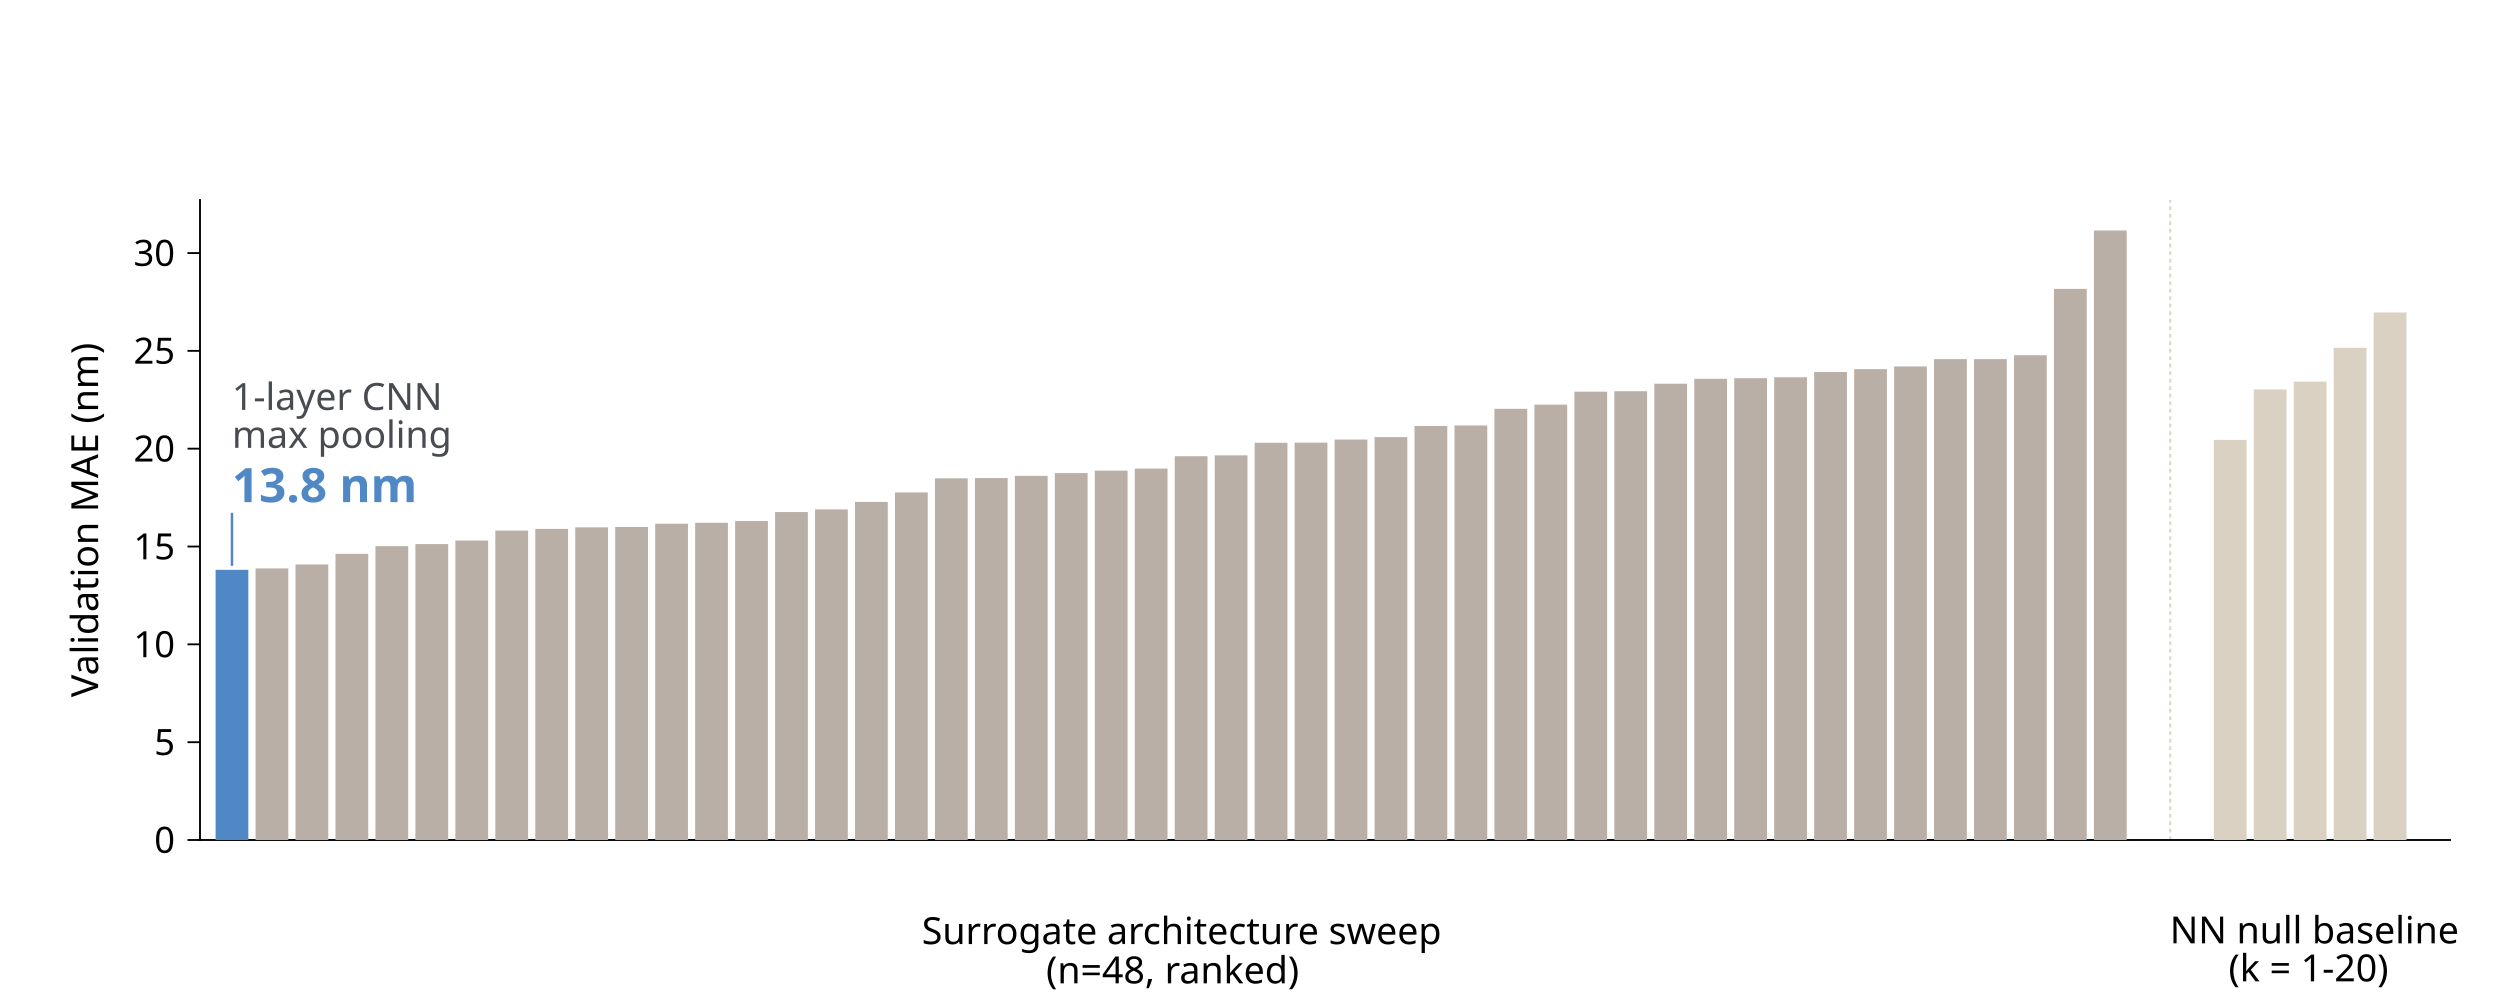
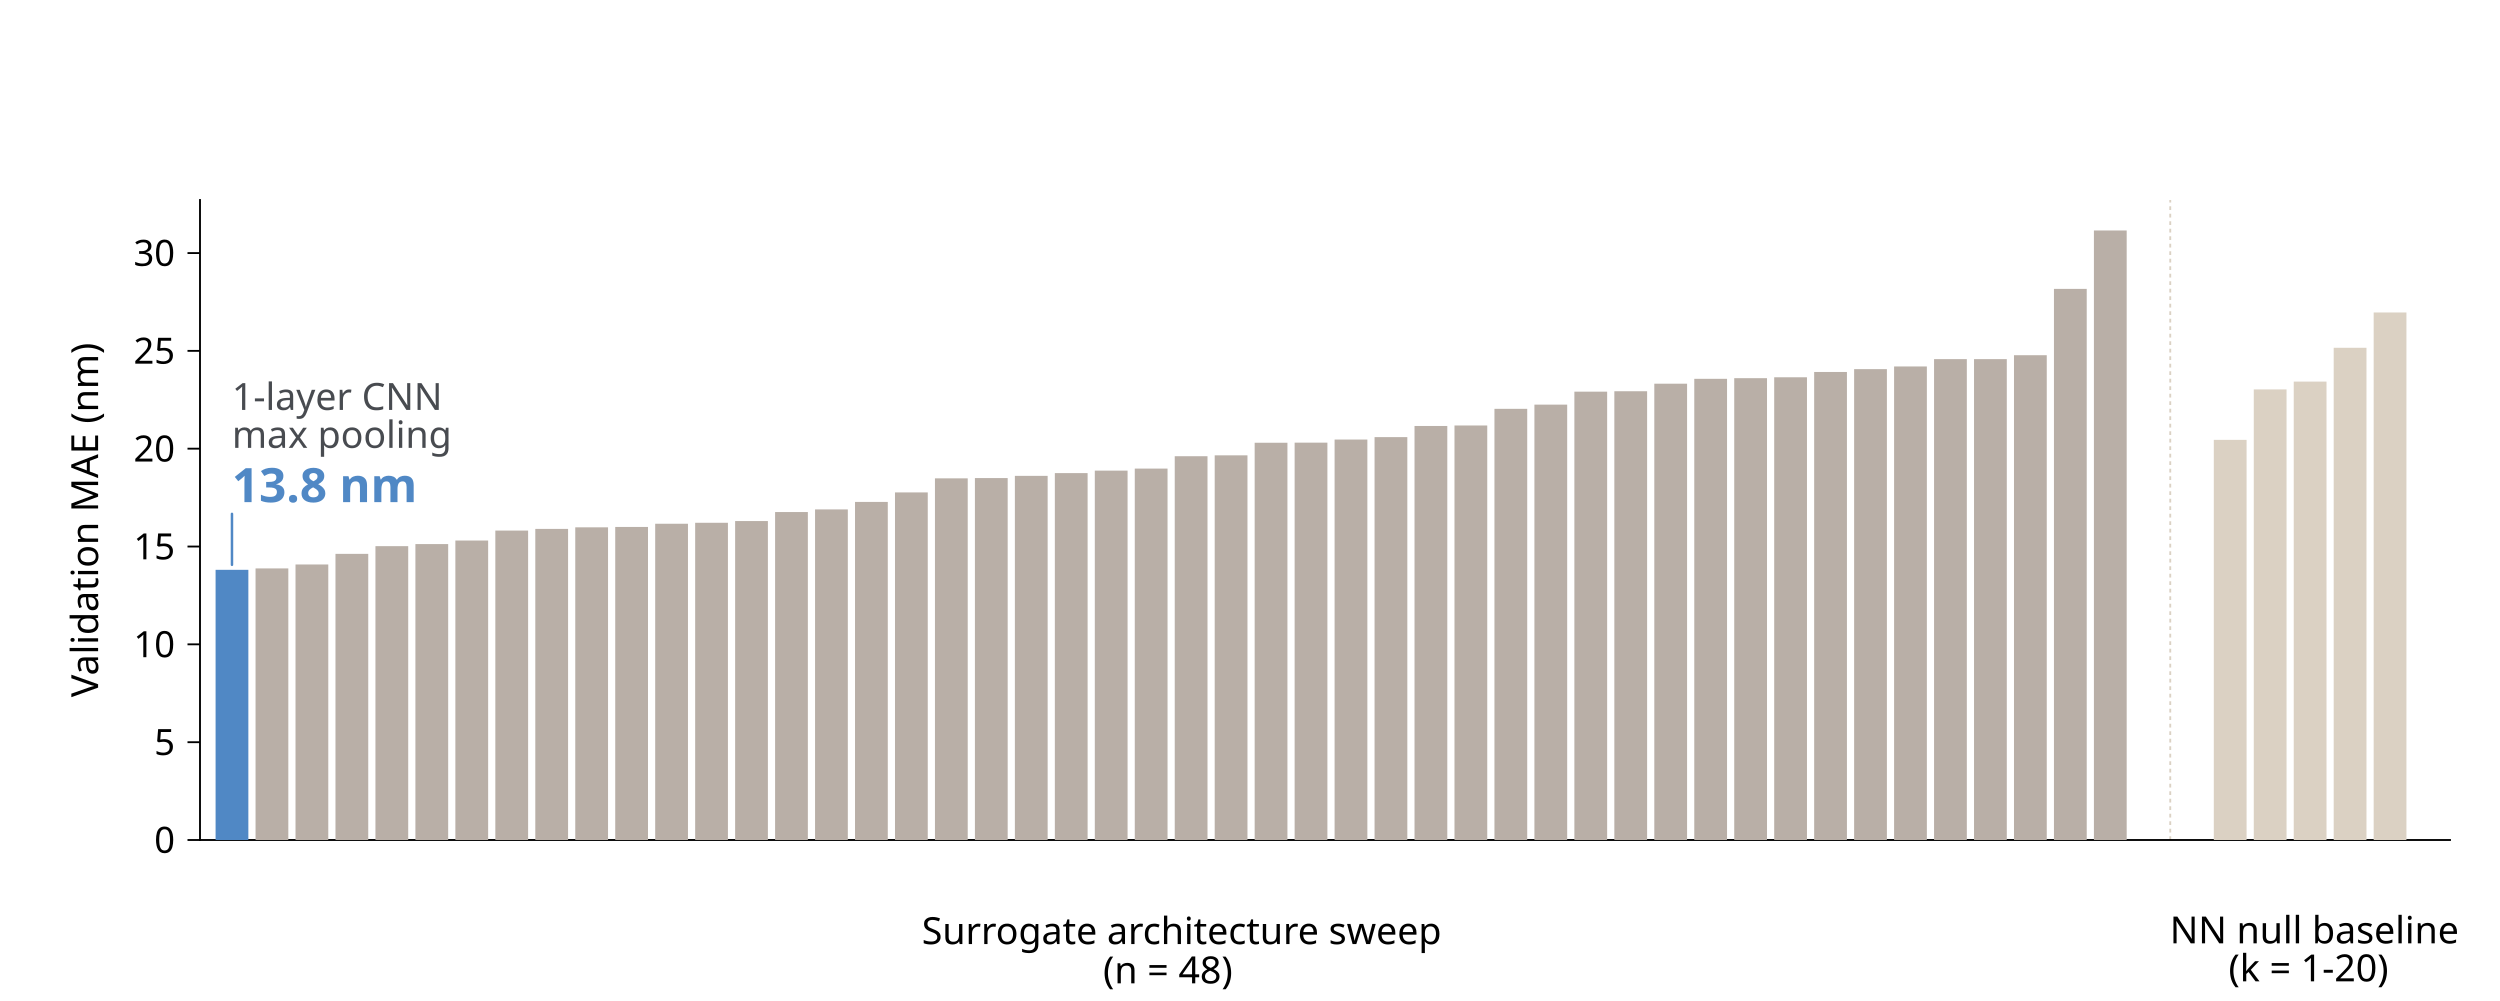
<svg xmlns="http://www.w3.org/2000/svg" xmlns:xlink="http://www.w3.org/1999/xlink" width="1000pt" height="400pt" viewBox="0 0 1000 400" version="1.1">
  <defs>
    <style type="text/css">*{stroke-linejoin: round; stroke-linecap: butt}</style>
  </defs>
  <g id="figure_1">
    <g id="patch_1">
      <path d="M 0 400  L 1000 400  L 1000 0  L 0 0  L 0 400  z " style="fill: none" />
    </g>
    <g id="axes_1">
      <g id="patch_2">
        <path d="M 80 336  L 980 336  L 980 80  L 80 80  L 80 336  z " style="fill: none" />
      </g>
      <g id="matplotlib.axis_1" />
      <g id="matplotlib.axis_2">
        <g id="ytick_1">
          <g id="line2d_1">
            <defs>
-               <path id="mafc2cc24f1" d="M 0 0  L -5 0  " style="stroke: #000000; stroke-width: 0.75" />
+               <path id="m97be794097" d="M 0 0  L -5 0  " style="stroke: #000000; stroke-width: 0.75" />
            </defs>
            <g>
-               <use xlink:href="#mafc2cc24f1" x="80" y="336" style="stroke: #000000; stroke-width: 0.75" />
+               <use xlink:href="#m97be794097" x="80" y="336" style="stroke: #000000; stroke-width: 0.75" />
            </g>
          </g>
          <g id="text_1">
            <text style="font-size: 14.5px; font-family: 'Atkinson Hyperlegible Mono'; text-anchor: end" x="70" y="341.133" transform="rotate(-0 70 341.1328)">0</text>
          </g>
        </g>
        <g id="ytick_2">
          <g id="line2d_2">
            <g>
-               <use xlink:href="#mafc2cc24f1" x="80" y="296.869" style="stroke: #000000; stroke-width: 0.75" />
+               <use xlink:href="#m97be794097" x="80" y="296.869" style="stroke: #000000; stroke-width: 0.75" />
            </g>
          </g>
          <g id="text_2">
            <text style="font-size: 14.5px; font-family: 'Atkinson Hyperlegible Mono'; text-anchor: end" x="70" y="302.002" transform="rotate(-0 70 302.002)">5</text>
          </g>
        </g>
        <g id="ytick_3">
          <g id="line2d_3">
            <g>
-               <use xlink:href="#mafc2cc24f1" x="80" y="257.738" style="stroke: #000000; stroke-width: 0.75" />
+               <use xlink:href="#m97be794097" x="80" y="257.738" style="stroke: #000000; stroke-width: 0.75" />
            </g>
          </g>
          <g id="text_3">
            <text style="font-size: 14.5px; font-family: 'Atkinson Hyperlegible Mono'; text-anchor: end" x="70" y="262.871" transform="rotate(-0 70 262.8712)">10</text>
          </g>
        </g>
        <g id="ytick_4">
          <g id="line2d_4">
            <g>
-               <use xlink:href="#mafc2cc24f1" x="80" y="218.608" style="stroke: #000000; stroke-width: 0.75" />
+               <use xlink:href="#m97be794097" x="80" y="218.608" style="stroke: #000000; stroke-width: 0.75" />
            </g>
          </g>
          <g id="text_4">
            <text style="font-size: 14.5px; font-family: 'Atkinson Hyperlegible Mono'; text-anchor: end" x="70" y="223.74" transform="rotate(-0 70 223.7403)">15</text>
          </g>
        </g>
        <g id="ytick_5">
          <g id="line2d_5">
            <g>
-               <use xlink:href="#mafc2cc24f1" x="80" y="179.477" style="stroke: #000000; stroke-width: 0.75" />
+               <use xlink:href="#m97be794097" x="80" y="179.477" style="stroke: #000000; stroke-width: 0.75" />
            </g>
          </g>
          <g id="text_5">
            <text style="font-size: 14.5px; font-family: 'Atkinson Hyperlegible Mono'; text-anchor: end" x="70" y="184.61" transform="rotate(-0 70 184.6095)">20</text>
          </g>
        </g>
        <g id="ytick_6">
          <g id="line2d_6">
            <g>
-               <use xlink:href="#mafc2cc24f1" x="80" y="140.346" style="stroke: #000000; stroke-width: 0.75" />
+               <use xlink:href="#m97be794097" x="80" y="140.346" style="stroke: #000000; stroke-width: 0.75" />
            </g>
          </g>
          <g id="text_6">
            <text style="font-size: 14.5px; font-family: 'Atkinson Hyperlegible Mono'; text-anchor: end" x="70" y="145.479" transform="rotate(-0 70 145.4787)">25</text>
          </g>
        </g>
        <g id="ytick_7">
          <g id="line2d_7">
            <g>
-               <use xlink:href="#mafc2cc24f1" x="80" y="101.215" style="stroke: #000000; stroke-width: 0.75" />
+               <use xlink:href="#m97be794097" x="80" y="101.215" style="stroke: #000000; stroke-width: 0.75" />
            </g>
          </g>
          <g id="text_7">
            <text style="font-size: 14.5px; font-family: 'Atkinson Hyperlegible Mono'; text-anchor: end" x="70" y="106.348" transform="rotate(-0 70 106.3479)">30</text>
          </g>
        </g>
        <g id="text_8">
          <text style="font-weight: 500; font-size: 15px; font-family: 'Atkinson Hyperlegible Next', 'Noto Sans', 'DejaVu Sans'; text-anchor: middle" x="39.241" y="208" transform="rotate(-90 39.24063 208)">Validation MAE (nm)</text>
        </g>
      </g>
      <g id="line2d_8">
-         <path d="M 868.099 336  L 868.099 80  " clip-path="url(#paa9436834a)" style="fill: none; stroke-dasharray: 1.5,1.5; stroke-dashoffset: 0; stroke: #dbd1c3; stroke-width: 0.75" />
+         <path d="M 868.099 336  L 868.099 80  " clip-path="url(#p650ecd77bf)" style="fill: none; stroke-dasharray: 1.5,1.5; stroke-dashoffset: 0; stroke: #dbd1c3; stroke-width: 0.75" />
      </g>
      <g id="patch_3">
        <path d="M 80 336  L 80 80  " style="fill: none; stroke: #000000; stroke-width: 0.75; stroke-linejoin: miter; stroke-linecap: square" />
      </g>
      <g id="patch_4">
        <path d="M 80 336  L 980 336  " style="fill: none; stroke: #000000; stroke-width: 0.75; stroke-linejoin: miter; stroke-linecap: square" />
      </g>
      <g id="patch_5">
-         <path d="M 86.234 336  L 99.343 336  L 99.343 227.929  L 86.234 227.929  z " clip-path="url(#paa9436834a)" style="fill: #5088c5" />
+         <path d="M 86.234 336  L 99.343 336  L 99.343 227.929  L 86.234 227.929  z " clip-path="url(#p650ecd77bf)" style="fill: #5088c5" />
      </g>
      <g id="patch_6">
-         <path d="M 102.22 336  L 115.329 336  L 115.329 227.366  L 102.22 227.366  z " clip-path="url(#paa9436834a)" style="fill: #b9afa7" />
+         <path d="M 102.22 336  L 115.329 336  L 115.329 227.366  L 102.22 227.366  z " clip-path="url(#p650ecd77bf)" style="fill: #b9afa7" />
      </g>
      <g id="patch_7">
-         <path d="M 118.206 336  L 131.314 336  L 131.314 225.79  L 118.206 225.79  z " clip-path="url(#paa9436834a)" style="fill: #b9afa7" />
+         <path d="M 118.206 336  L 131.314 336  L 131.314 225.79  L 118.206 225.79  z " clip-path="url(#p650ecd77bf)" style="fill: #b9afa7" />
      </g>
      <g id="patch_8">
-         <path d="M 134.192 336  L 147.3 336  L 147.3 221.543  L 134.192 221.543  z " clip-path="url(#paa9436834a)" style="fill: #b9afa7" />
+         <path d="M 134.192 336  L 147.3 336  L 147.3 221.543  L 134.192 221.543  z " clip-path="url(#p650ecd77bf)" style="fill: #b9afa7" />
      </g>
      <g id="patch_9">
-         <path d="M 150.178 336  L 163.286 336  L 163.286 218.46  L 150.178 218.46  z " clip-path="url(#paa9436834a)" style="fill: #b9afa7" />
+         <path d="M 150.178 336  L 163.286 336  L 163.286 218.46  L 150.178 218.46  z " clip-path="url(#p650ecd77bf)" style="fill: #b9afa7" />
      </g>
      <g id="patch_10">
-         <path d="M 166.163 336  L 179.272 336  L 179.272 217.63  L 166.163 217.63  z " clip-path="url(#paa9436834a)" style="fill: #b9afa7" />
+         <path d="M 166.163 336  L 179.272 336  L 179.272 217.63  L 166.163 217.63  z " clip-path="url(#p650ecd77bf)" style="fill: #b9afa7" />
      </g>
      <g id="patch_11">
-         <path d="M 182.149 336  L 195.258 336  L 195.258 216.209  L 182.149 216.209  z " clip-path="url(#paa9436834a)" style="fill: #b9afa7" />
+         <path d="M 182.149 336  L 195.258 336  L 195.258 216.209  L 182.149 216.209  z " clip-path="url(#p650ecd77bf)" style="fill: #b9afa7" />
      </g>
      <g id="patch_12">
-         <path d="M 198.135 336  L 211.243 336  L 211.243 212.23  L 198.135 212.23  z " clip-path="url(#paa9436834a)" style="fill: #b9afa7" />
+         <path d="M 198.135 336  L 211.243 336  L 211.243 212.23  L 198.135 212.23  z " clip-path="url(#p650ecd77bf)" style="fill: #b9afa7" />
      </g>
      <g id="patch_13">
-         <path d="M 214.121 336  L 227.229 336  L 227.229 211.563  L 214.121 211.563  z " clip-path="url(#paa9436834a)" style="fill: #b9afa7" />
+         <path d="M 214.121 336  L 227.229 336  L 227.229 211.563  L 214.121 211.563  z " clip-path="url(#p650ecd77bf)" style="fill: #b9afa7" />
      </g>
      <g id="patch_14">
-         <path d="M 230.107 336  L 243.215 336  L 243.215 210.929  L 230.107 210.929  z " clip-path="url(#paa9436834a)" style="fill: #b9afa7" />
+         <path d="M 230.107 336  L 243.215 336  L 243.215 210.929  L 230.107 210.929  z " clip-path="url(#p650ecd77bf)" style="fill: #b9afa7" />
      </g>
      <g id="patch_15">
-         <path d="M 246.092 336  L 259.201 336  L 259.201 210.779  L 246.092 210.779  z " clip-path="url(#paa9436834a)" style="fill: #b9afa7" />
+         <path d="M 246.092 336  L 259.201 336  L 259.201 210.779  L 246.092 210.779  z " clip-path="url(#p650ecd77bf)" style="fill: #b9afa7" />
      </g>
      <g id="patch_16">
-         <path d="M 262.078 336  L 275.187 336  L 275.187 209.499  L 262.078 209.499  z " clip-path="url(#paa9436834a)" style="fill: #b9afa7" />
+         <path d="M 262.078 336  L 275.187 336  L 275.187 209.499  L 262.078 209.499  z " clip-path="url(#p650ecd77bf)" style="fill: #b9afa7" />
      </g>
      <g id="patch_17">
-         <path d="M 278.064 336  L 291.172 336  L 291.172 209.113  L 278.064 209.113  z " clip-path="url(#paa9436834a)" style="fill: #b9afa7" />
+         <path d="M 278.064 336  L 291.172 336  L 291.172 209.113  L 278.064 209.113  z " clip-path="url(#p650ecd77bf)" style="fill: #b9afa7" />
      </g>
      <g id="patch_18">
-         <path d="M 294.05 336  L 307.158 336  L 307.158 208.42  L 294.05 208.42  z " clip-path="url(#paa9436834a)" style="fill: #b9afa7" />
+         <path d="M 294.05 336  L 307.158 336  L 307.158 208.42  L 294.05 208.42  z " clip-path="url(#p650ecd77bf)" style="fill: #b9afa7" />
      </g>
      <g id="patch_19">
-         <path d="M 310.036 336  L 323.144 336  L 323.144 204.814  L 310.036 204.814  z " clip-path="url(#paa9436834a)" style="fill: #b9afa7" />
+         <path d="M 310.036 336  L 323.144 336  L 323.144 204.814  L 310.036 204.814  z " clip-path="url(#p650ecd77bf)" style="fill: #b9afa7" />
      </g>
      <g id="patch_20">
-         <path d="M 326.021 336  L 339.13 336  L 339.13 203.767  L 326.021 203.767  z " clip-path="url(#paa9436834a)" style="fill: #b9afa7" />
+         <path d="M 326.021 336  L 339.13 336  L 339.13 203.767  L 326.021 203.767  z " clip-path="url(#p650ecd77bf)" style="fill: #b9afa7" />
      </g>
      <g id="patch_21">
-         <path d="M 342.007 336  L 355.115 336  L 355.115 200.771  L 342.007 200.771  z " clip-path="url(#paa9436834a)" style="fill: #b9afa7" />
+         <path d="M 342.007 336  L 355.115 336  L 355.115 200.771  L 342.007 200.771  z " clip-path="url(#p650ecd77bf)" style="fill: #b9afa7" />
      </g>
      <g id="patch_22">
-         <path d="M 357.993 336  L 371.101 336  L 371.101 196.966  L 357.993 196.966  z " clip-path="url(#paa9436834a)" style="fill: #b9afa7" />
+         <path d="M 357.993 336  L 371.101 336  L 371.101 196.966  L 357.993 196.966  z " clip-path="url(#p650ecd77bf)" style="fill: #b9afa7" />
      </g>
      <g id="patch_23">
-         <path d="M 373.979 336  L 387.087 336  L 387.087 191.339  L 373.979 191.339  z " clip-path="url(#paa9436834a)" style="fill: #b9afa7" />
+         <path d="M 373.979 336  L 387.087 336  L 387.087 191.339  L 373.979 191.339  z " clip-path="url(#p650ecd77bf)" style="fill: #b9afa7" />
      </g>
      <g id="patch_24">
-         <path d="M 389.964 336  L 403.073 336  L 403.073 191.226  L 389.964 191.226  z " clip-path="url(#paa9436834a)" style="fill: #b9afa7" />
+         <path d="M 389.964 336  L 403.073 336  L 403.073 191.226  L 389.964 191.226  z " clip-path="url(#p650ecd77bf)" style="fill: #b9afa7" />
      </g>
      <g id="patch_25">
-         <path d="M 405.95 336  L 419.059 336  L 419.059 190.345  L 405.95 190.345  z " clip-path="url(#paa9436834a)" style="fill: #b9afa7" />
+         <path d="M 405.95 336  L 419.059 336  L 419.059 190.345  L 405.95 190.345  z " clip-path="url(#p650ecd77bf)" style="fill: #b9afa7" />
      </g>
      <g id="patch_26">
-         <path d="M 421.936 336  L 435.044 336  L 435.044 189.243  L 421.936 189.243  z " clip-path="url(#paa9436834a)" style="fill: #b9afa7" />
+         <path d="M 421.936 336  L 435.044 336  L 435.044 189.243  L 421.936 189.243  z " clip-path="url(#p650ecd77bf)" style="fill: #b9afa7" />
      </g>
      <g id="patch_27">
-         <path d="M 437.922 336  L 451.03 336  L 451.03 188.249  L 437.922 188.249  z " clip-path="url(#paa9436834a)" style="fill: #b9afa7" />
+         <path d="M 437.922 336  L 451.03 336  L 451.03 188.249  L 437.922 188.249  z " clip-path="url(#p650ecd77bf)" style="fill: #b9afa7" />
      </g>
      <g id="patch_28">
-         <path d="M 453.908 336  L 467.016 336  L 467.016 187.437  L 453.908 187.437  z " clip-path="url(#paa9436834a)" style="fill: #b9afa7" />
+         <path d="M 453.908 336  L 467.016 336  L 467.016 187.437  L 453.908 187.437  z " clip-path="url(#p650ecd77bf)" style="fill: #b9afa7" />
      </g>
      <g id="patch_29">
-         <path d="M 469.893 336  L 483.002 336  L 483.002 182.488  L 469.893 182.488  z " clip-path="url(#paa9436834a)" style="fill: #b9afa7" />
+         <path d="M 469.893 336  L 483.002 336  L 483.002 182.488  L 469.893 182.488  z " clip-path="url(#p650ecd77bf)" style="fill: #b9afa7" />
      </g>
      <g id="patch_30">
-         <path d="M 485.879 336  L 498.988 336  L 498.988 182.134  L 485.879 182.134  z " clip-path="url(#paa9436834a)" style="fill: #b9afa7" />
+         <path d="M 485.879 336  L 498.988 336  L 498.988 182.134  L 485.879 182.134  z " clip-path="url(#p650ecd77bf)" style="fill: #b9afa7" />
      </g>
      <g id="patch_31">
-         <path d="M 501.865 336  L 514.973 336  L 514.973 177.098  L 501.865 177.098  z " clip-path="url(#paa9436834a)" style="fill: #b9afa7" />
+         <path d="M 501.865 336  L 514.973 336  L 514.973 177.098  L 501.865 177.098  z " clip-path="url(#p650ecd77bf)" style="fill: #b9afa7" />
      </g>
      <g id="patch_32">
-         <path d="M 517.851 336  L 530.959 336  L 530.959 177.06  L 517.851 177.06  z " clip-path="url(#paa9436834a)" style="fill: #b9afa7" />
+         <path d="M 517.851 336  L 530.959 336  L 530.959 177.06  L 517.851 177.06  z " clip-path="url(#p650ecd77bf)" style="fill: #b9afa7" />
      </g>
      <g id="patch_33">
-         <path d="M 533.837 336  L 546.945 336  L 546.945 175.821  L 533.837 175.821  z " clip-path="url(#paa9436834a)" style="fill: #b9afa7" />
+         <path d="M 533.837 336  L 546.945 336  L 546.945 175.821  L 533.837 175.821  z " clip-path="url(#p650ecd77bf)" style="fill: #b9afa7" />
      </g>
      <g id="patch_34">
-         <path d="M 549.822 336  L 562.931 336  L 562.931 174.848  L 549.822 174.848  z " clip-path="url(#paa9436834a)" style="fill: #b9afa7" />
+         <path d="M 549.822 336  L 562.931 336  L 562.931 174.848  L 549.822 174.848  z " clip-path="url(#p650ecd77bf)" style="fill: #b9afa7" />
      </g>
      <g id="patch_35">
-         <path d="M 565.808 336  L 578.917 336  L 578.917 170.389  L 565.808 170.389  z " clip-path="url(#paa9436834a)" style="fill: #b9afa7" />
+         <path d="M 565.808 336  L 578.917 336  L 578.917 170.389  L 565.808 170.389  z " clip-path="url(#p650ecd77bf)" style="fill: #b9afa7" />
      </g>
      <g id="patch_36">
-         <path d="M 581.794 336  L 594.902 336  L 594.902 170.193  L 581.794 170.193  z " clip-path="url(#paa9436834a)" style="fill: #b9afa7" />
+         <path d="M 581.794 336  L 594.902 336  L 594.902 170.193  L 581.794 170.193  z " clip-path="url(#p650ecd77bf)" style="fill: #b9afa7" />
      </g>
      <g id="patch_37">
-         <path d="M 597.78 336  L 610.888 336  L 610.888 163.533  L 597.78 163.533  z " clip-path="url(#paa9436834a)" style="fill: #b9afa7" />
+         <path d="M 597.78 336  L 610.888 336  L 610.888 163.533  L 597.78 163.533  z " clip-path="url(#p650ecd77bf)" style="fill: #b9afa7" />
      </g>
      <g id="patch_38">
-         <path d="M 613.766 336  L 626.874 336  L 626.874 161.852  L 613.766 161.852  z " clip-path="url(#paa9436834a)" style="fill: #b9afa7" />
+         <path d="M 613.766 336  L 626.874 336  L 626.874 161.852  L 613.766 161.852  z " clip-path="url(#p650ecd77bf)" style="fill: #b9afa7" />
      </g>
      <g id="patch_39">
-         <path d="M 629.751 336  L 642.86 336  L 642.86 156.664  L 629.751 156.664  z " clip-path="url(#paa9436834a)" style="fill: #b9afa7" />
+         <path d="M 629.751 336  L 642.86 336  L 642.86 156.664  L 629.751 156.664  z " clip-path="url(#p650ecd77bf)" style="fill: #b9afa7" />
      </g>
      <g id="patch_40">
-         <path d="M 645.737 336  L 658.845 336  L 658.845 156.495  L 645.737 156.495  z " clip-path="url(#paa9436834a)" style="fill: #b9afa7" />
+         <path d="M 645.737 336  L 658.845 336  L 658.845 156.495  L 645.737 156.495  z " clip-path="url(#p650ecd77bf)" style="fill: #b9afa7" />
      </g>
      <g id="patch_41">
-         <path d="M 661.723 336  L 674.831 336  L 674.831 153.48  L 661.723 153.48  z " clip-path="url(#paa9436834a)" style="fill: #b9afa7" />
+         <path d="M 661.723 336  L 674.831 336  L 674.831 153.48  L 661.723 153.48  z " clip-path="url(#p650ecd77bf)" style="fill: #b9afa7" />
      </g>
      <g id="patch_42">
-         <path d="M 677.709 336  L 690.817 336  L 690.817 151.53  L 677.709 151.53  z " clip-path="url(#paa9436834a)" style="fill: #b9afa7" />
+         <path d="M 677.709 336  L 690.817 336  L 690.817 151.53  L 677.709 151.53  z " clip-path="url(#p650ecd77bf)" style="fill: #b9afa7" />
      </g>
      <g id="patch_43">
-         <path d="M 693.694 336  L 706.803 336  L 706.803 151.271  L 693.694 151.271  z " clip-path="url(#paa9436834a)" style="fill: #b9afa7" />
+         <path d="M 693.694 336  L 706.803 336  L 706.803 151.271  L 693.694 151.271  z " clip-path="url(#p650ecd77bf)" style="fill: #b9afa7" />
      </g>
      <g id="patch_44">
-         <path d="M 709.68 336  L 722.789 336  L 722.789 150.911  L 709.68 150.911  z " clip-path="url(#paa9436834a)" style="fill: #b9afa7" />
+         <path d="M 709.68 336  L 722.789 336  L 722.789 150.911  L 709.68 150.911  z " clip-path="url(#p650ecd77bf)" style="fill: #b9afa7" />
      </g>
      <g id="patch_45">
-         <path d="M 725.666 336  L 738.774 336  L 738.774 148.789  L 725.666 148.789  z " clip-path="url(#paa9436834a)" style="fill: #b9afa7" />
+         <path d="M 725.666 336  L 738.774 336  L 738.774 148.789  L 725.666 148.789  z " clip-path="url(#p650ecd77bf)" style="fill: #b9afa7" />
      </g>
      <g id="patch_46">
-         <path d="M 741.652 336  L 754.76 336  L 754.76 147.654  L 741.652 147.654  z " clip-path="url(#paa9436834a)" style="fill: #b9afa7" />
+         <path d="M 741.652 336  L 754.76 336  L 754.76 147.654  L 741.652 147.654  z " clip-path="url(#p650ecd77bf)" style="fill: #b9afa7" />
      </g>
      <g id="patch_47">
-         <path d="M 757.638 336  L 770.746 336  L 770.746 146.585  L 757.638 146.585  z " clip-path="url(#paa9436834a)" style="fill: #b9afa7" />
+         <path d="M 757.638 336  L 770.746 336  L 770.746 146.585  L 757.638 146.585  z " clip-path="url(#p650ecd77bf)" style="fill: #b9afa7" />
      </g>
      <g id="patch_48">
-         <path d="M 773.623 336  L 786.732 336  L 786.732 143.652  L 773.623 143.652  z " clip-path="url(#paa9436834a)" style="fill: #b9afa7" />
+         <path d="M 773.623 336  L 786.732 336  L 786.732 143.652  L 773.623 143.652  z " clip-path="url(#p650ecd77bf)" style="fill: #b9afa7" />
      </g>
      <g id="patch_49">
-         <path d="M 789.609 336  L 802.718 336  L 802.718 143.65  L 789.609 143.65  z " clip-path="url(#paa9436834a)" style="fill: #b9afa7" />
+         <path d="M 789.609 336  L 802.718 336  L 802.718 143.65  L 789.609 143.65  z " clip-path="url(#p650ecd77bf)" style="fill: #b9afa7" />
      </g>
      <g id="patch_50">
-         <path d="M 805.595 336  L 818.703 336  L 818.703 142.085  L 805.595 142.085  z " clip-path="url(#paa9436834a)" style="fill: #b9afa7" />
+         <path d="M 805.595 336  L 818.703 336  L 818.703 142.085  L 805.595 142.085  z " clip-path="url(#p650ecd77bf)" style="fill: #b9afa7" />
      </g>
      <g id="patch_51">
-         <path d="M 821.581 336  L 834.689 336  L 834.689 115.553  L 821.581 115.553  z " clip-path="url(#paa9436834a)" style="fill: #b9afa7" />
+         <path d="M 821.581 336  L 834.689 336  L 834.689 115.553  L 821.581 115.553  z " clip-path="url(#p650ecd77bf)" style="fill: #b9afa7" />
      </g>
      <g id="patch_52">
-         <path d="M 837.567 336  L 850.675 336  L 850.675 92.19  L 837.567 92.19  z " clip-path="url(#paa9436834a)" style="fill: #b9afa7" />
+         <path d="M 837.567 336  L 850.675 336  L 850.675 92.19  L 837.567 92.19  z " clip-path="url(#p650ecd77bf)" style="fill: #b9afa7" />
      </g>
      <g id="patch_53">
-         <path d="M 885.524 336  L 898.632 336  L 898.632 175.948  L 885.524 175.948  z " clip-path="url(#paa9436834a)" style="fill: #dbd1c3" />
+         <path d="M 885.524 336  L 898.632 336  L 898.632 175.948  L 885.524 175.948  z " clip-path="url(#p650ecd77bf)" style="fill: #dbd1c3" />
      </g>
      <g id="patch_54">
-         <path d="M 901.51 336  L 914.618 336  L 914.618 155.765  L 901.51 155.765  z " clip-path="url(#paa9436834a)" style="fill: #dbd1c3" />
+         <path d="M 901.51 336  L 914.618 336  L 914.618 155.765  L 901.51 155.765  z " clip-path="url(#p650ecd77bf)" style="fill: #dbd1c3" />
      </g>
      <g id="patch_55">
-         <path d="M 917.496 336  L 930.604 336  L 930.604 152.637  L 917.496 152.637  z " clip-path="url(#paa9436834a)" style="fill: #dbd1c3" />
+         <path d="M 917.496 336  L 930.604 336  L 930.604 152.637  L 917.496 152.637  z " clip-path="url(#p650ecd77bf)" style="fill: #dbd1c3" />
      </g>
      <g id="patch_56">
-         <path d="M 933.481 336  L 946.59 336  L 946.59 139.113  L 933.481 139.113  z " clip-path="url(#paa9436834a)" style="fill: #dbd1c3" />
+         <path d="M 933.481 336  L 946.59 336  L 946.59 139.113  L 933.481 139.113  z " clip-path="url(#p650ecd77bf)" style="fill: #dbd1c3" />
      </g>
      <g id="patch_57">
-         <path d="M 949.467 336  L 962.575 336  L 962.575 124.989  L 949.467 124.989  z " clip-path="url(#paa9436834a)" style="fill: #dbd1c3" />
+         <path d="M 949.467 336  L 962.575 336  L 962.575 124.989  L 949.467 124.989  z " clip-path="url(#p650ecd77bf)" style="fill: #dbd1c3" />
      </g>
      <g id="text_9">
        <text style="font-weight: 100; font-size: 15px; font-family: 'Atkinson Hyperlegible Next', 'Noto Sans', 'DejaVu Sans'; fill: #484b50" transform="translate(92.78863 163.9655)">1-layer CNN</text>
        <text style="font-weight: 100; font-size: 15px; font-family: 'Atkinson Hyperlegible Next', 'Noto Sans', 'DejaVu Sans'; fill: #484b50" transform="translate(92.78863 179.1394)">max pooling</text>
      </g>
      <g id="text_10">
        <text style="font-weight: 600; font-size: 19px; font-family: 'Atkinson Hyperlegible Mono'; text-anchor: start; fill: #5088c5" x="92.789" y="200.85" transform="rotate(-0 92.78863 200.8499)">13.8 nm</text>
      </g>
      <g id="patch_58">
        <path d="M 92.789 205.545  Q 92.789 215.738 92.789 225.931  " style="fill: none; stroke: #5088c5; stroke-linecap: round" />
      </g>
      <g id="text_11">
        <text style="font-weight: 500; font-size: 15px; font-family: 'Atkinson Hyperlegible Next', 'Noto Sans', 'DejaVu Sans'" transform="translate(368.7164 377.6395)">Surrogate architecture sweep</text>
-         <text style="font-weight: 500; font-size: 15px; font-family: 'Atkinson Hyperlegible Next', 'Noto Sans', 'DejaVu Sans'" transform="translate(418.4379 393.3417)">(n=48, ranked)</text>
+         <text style="font-weight: 500; font-size: 15px; font-family: 'Atkinson Hyperlegible Next', 'Noto Sans', 'DejaVu Sans'" transform="translate(441.2379 393.3417)">(n = 48)</text>
      </g>
      <g id="text_12">
        <text style="font-weight: 500; font-size: 15px; font-family: 'Atkinson Hyperlegible Next', 'Noto Sans', 'DejaVu Sans'" transform="translate(867.9298 377.3395)">NN null baseline</text>
        <text style="font-weight: 500; font-size: 15px; font-family: 'Atkinson Hyperlegible Next', 'Noto Sans', 'DejaVu Sans'" transform="translate(891.4271 392.5331)">(k = 1-20)</text>
      </g>
    </g>
  </g>
  <defs>
-     <clipPath id="paa9436834a">
+     <clipPath id="p650ecd77bf">
      <rect x="80" y="80" width="900" height="256" />
    </clipPath>
  </defs>
</svg>
